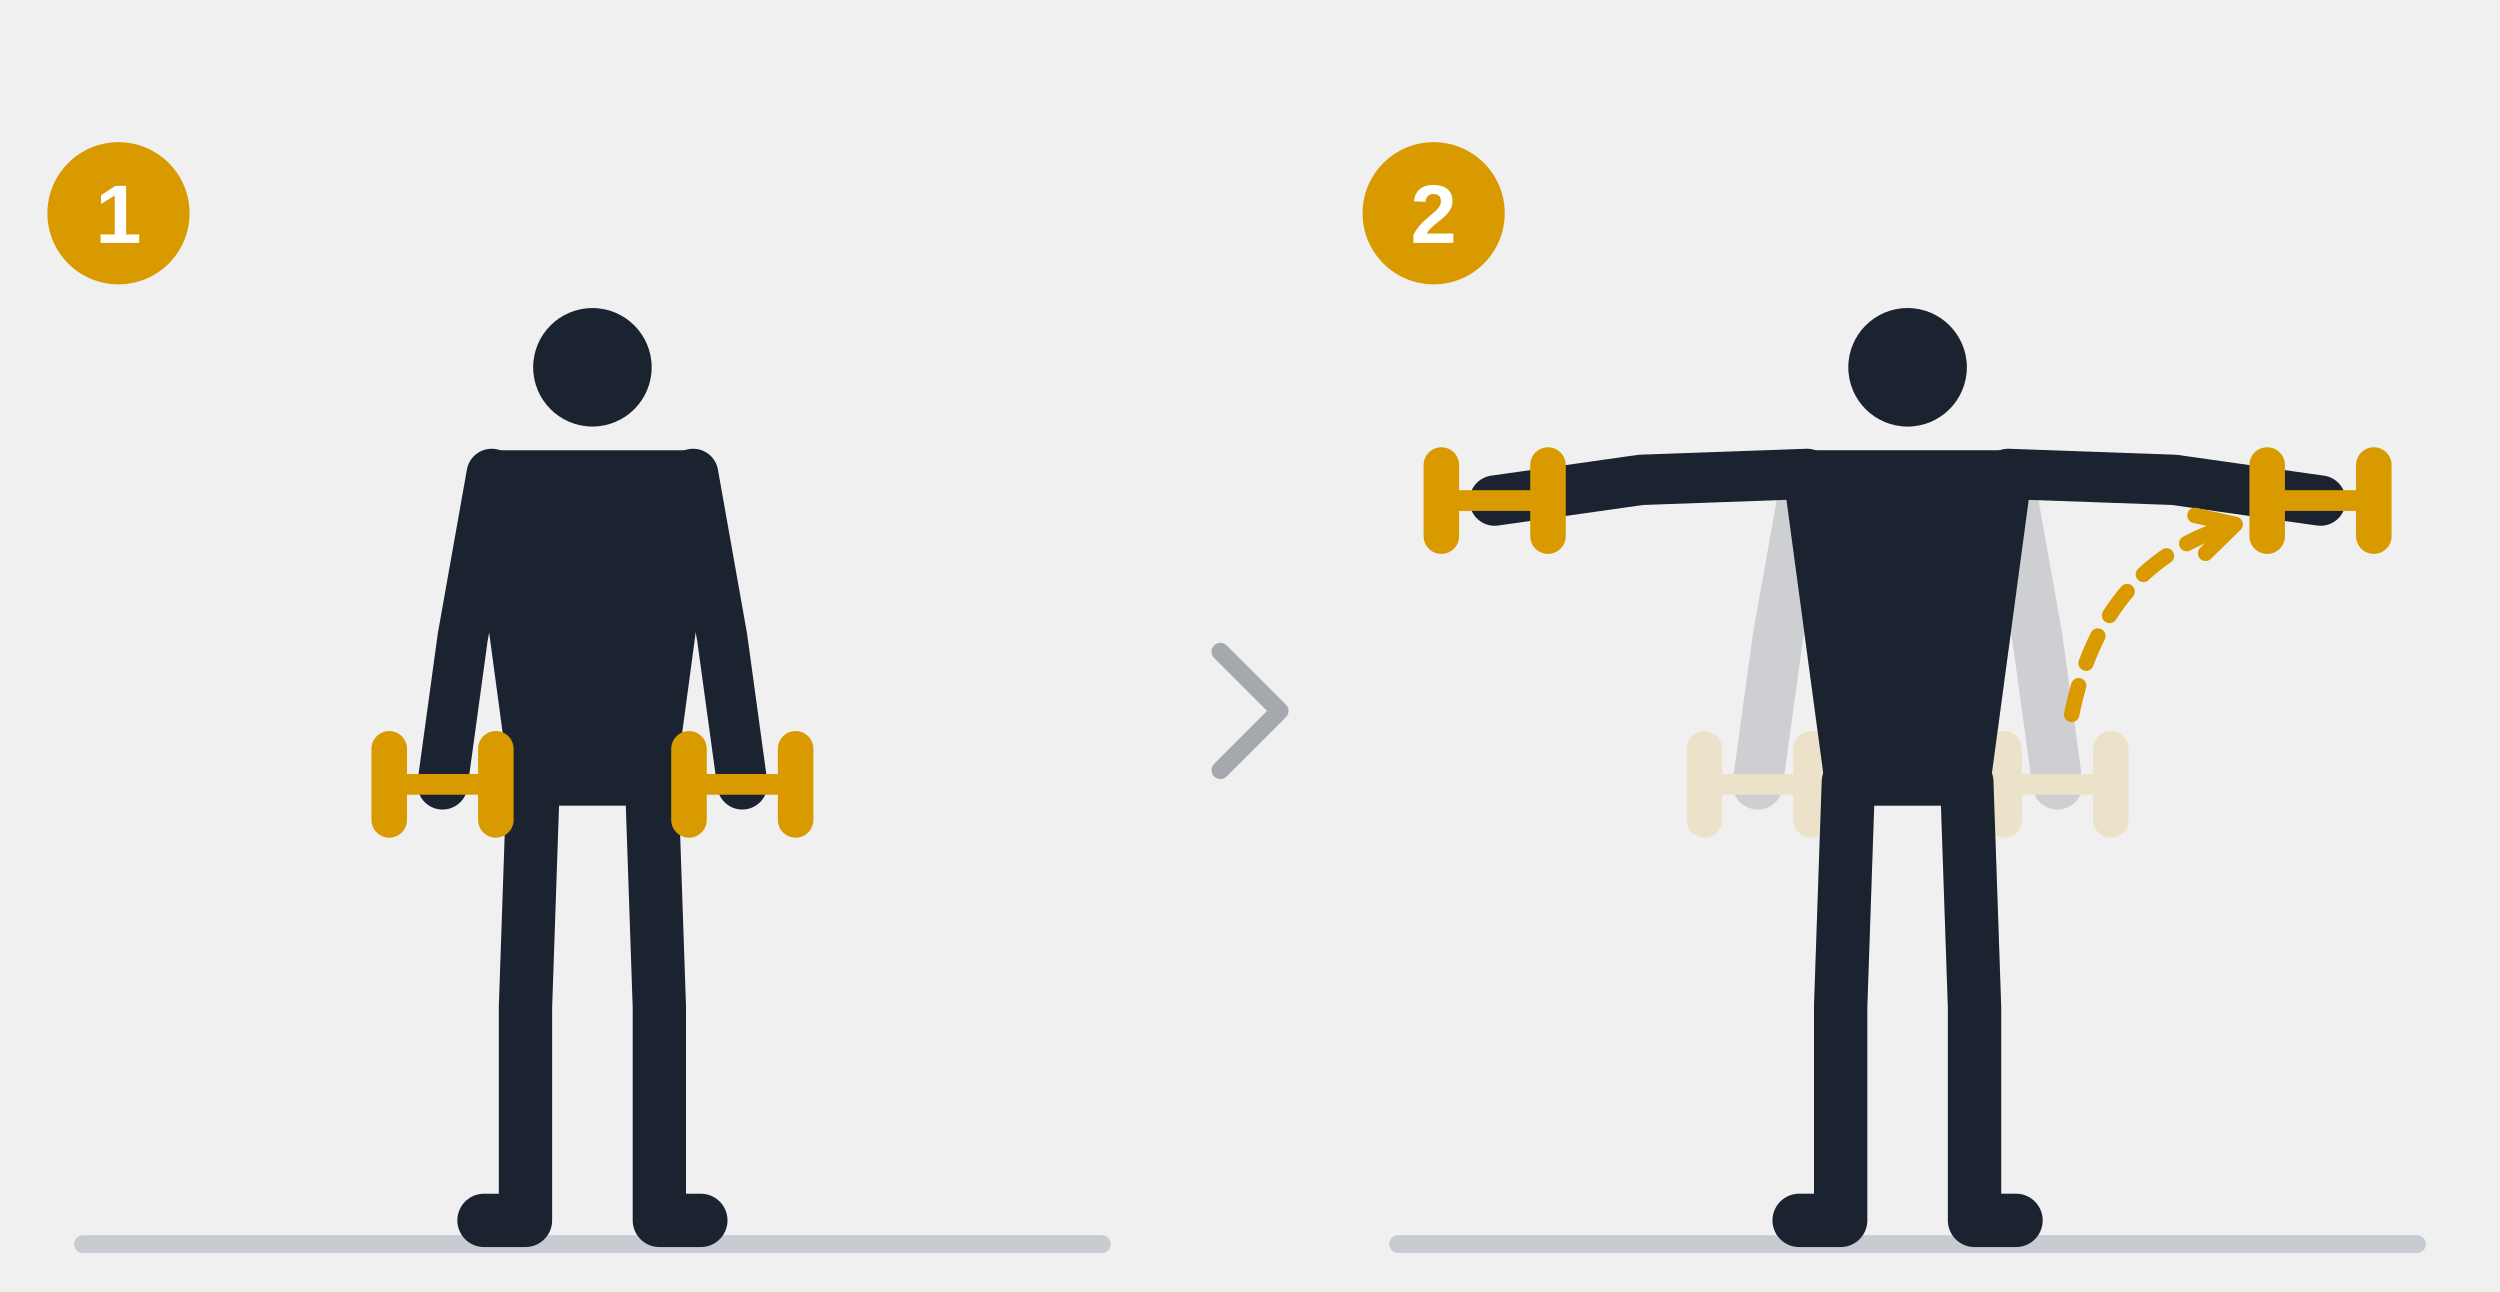
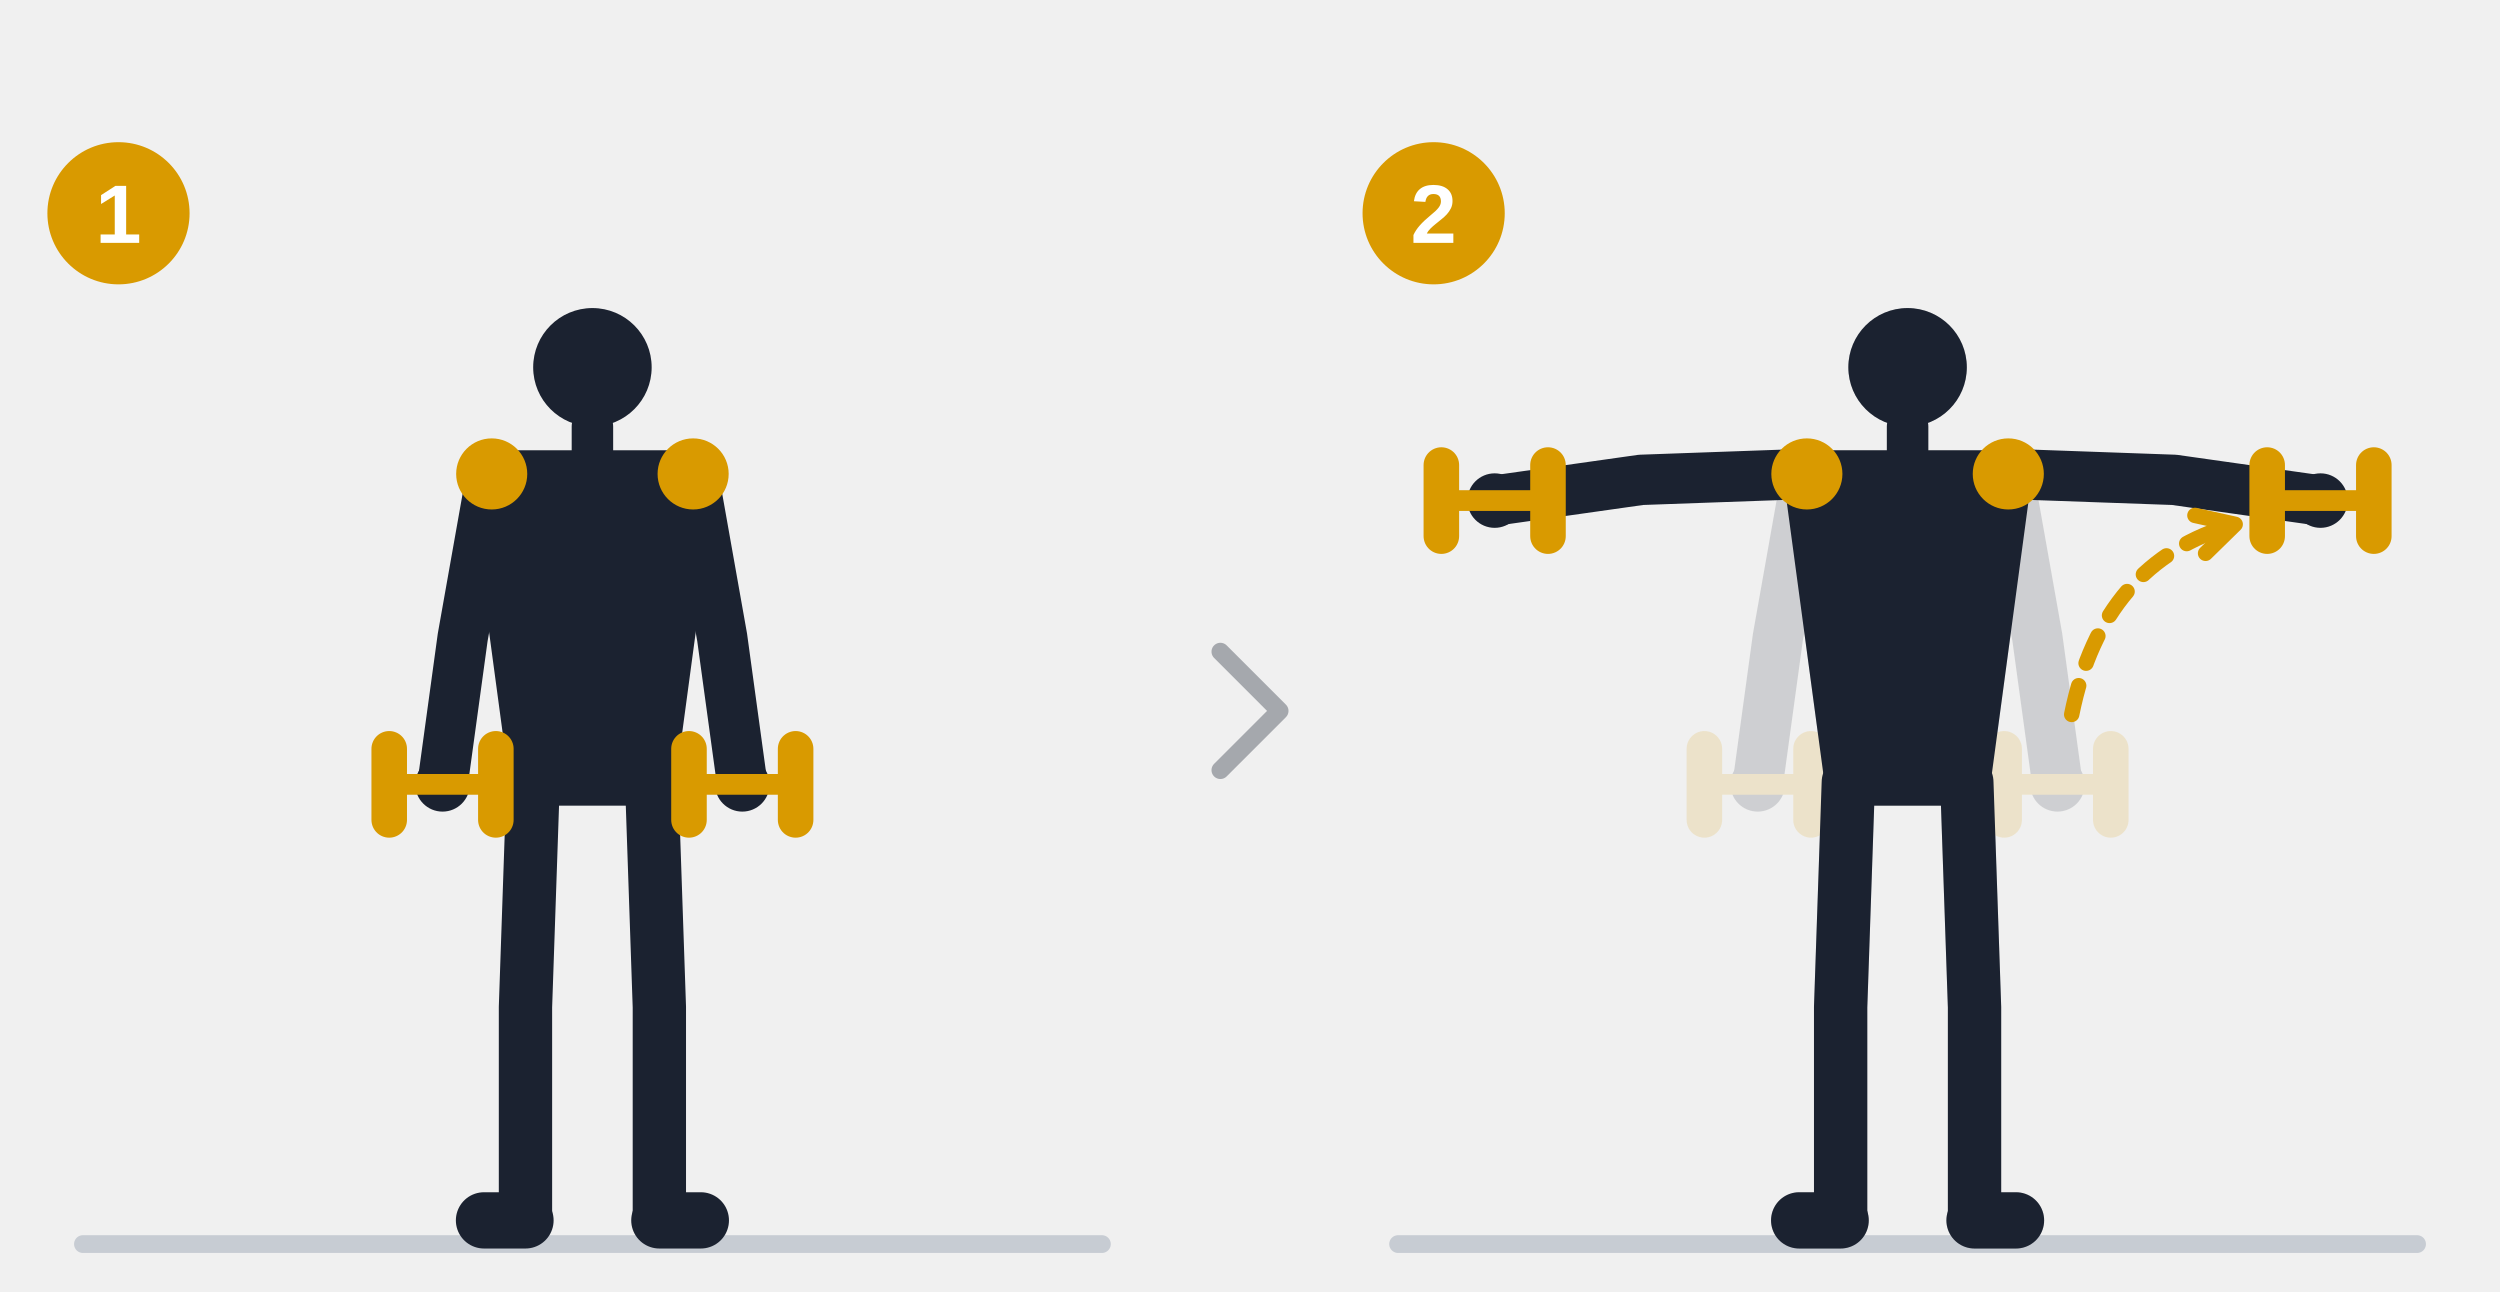
<svg xmlns="http://www.w3.org/2000/svg" viewBox="0 -18 422 218" role="img">
  <g>
    <line x1="14" y1="192" x2="186" y2="192" stroke="#C7CCD3" stroke-width="3" stroke-linecap="round" />
-     <polyline points="90.0,114.0 88.7,152.0 88.7,188.0 81.7,188.0" fill="none" stroke="#1B2230" stroke-width="9" stroke-linecap="round" stroke-linejoin="round" />
-     <polyline points="110.0,114.0 111.3,152.0 111.3,188.0 118.3,188.0" fill="none" stroke="#1B2230" stroke-width="9" stroke-linecap="round" stroke-linejoin="round" />
+     <polyline points="90.0,114.0 88.7,152.0 88.7,188.0" fill="none" stroke="#1B2230" stroke-width="9" stroke-linecap="round" stroke-linejoin="round" />
+     <line x1="88.7" y1="188.0" x2="81.7" y2="188.0" stroke="#1B2230" stroke-width="9.5" stroke-linecap="round" />
+     <polyline points="110.0,114.0 111.3,152.0 111.3,188.0" fill="none" stroke="#1B2230" stroke-width="9" stroke-linecap="round" stroke-linejoin="round" />
+     <line x1="111.3" y1="188.0" x2="118.3" y2="188.0" stroke="#1B2230" stroke-width="9.5" stroke-linecap="round" />
    <path d="M90.0,114.0 L110.0,114.0 L117.0,62.0 L83.0,62.0 Z" fill="#1B2230" stroke="#1B2230" stroke-width="8" stroke-linejoin="round" />
+     <line x1="100.0" y1="61.0" x2="100.0" y2="54.0" stroke="#1B2230" stroke-width="7" stroke-linecap="round" />
    <circle cx="100.0" cy="44.0" r="10" fill="#1B2230" />
    <polyline points="83.0,62.0 78.1,89.6 74.7,114.4" fill="none" stroke="#1B2230" stroke-width="8.5" stroke-linecap="round" stroke-linejoin="round" />
+     <circle cx="74.7" cy="114.4" r="4.6" fill="#1B2230" />
+     <circle cx="83.0" cy="62.0" r="6" fill="#D99A00" />
    <polyline points="117.0,62.0 121.9,89.6 125.3,114.4" fill="none" stroke="#1B2230" stroke-width="8.5" stroke-linecap="round" stroke-linejoin="round" />
+     <circle cx="125.3" cy="114.4" r="4.6" fill="#1B2230" />
+     <circle cx="117.0" cy="62.0" r="6" fill="#D99A00" />
    <line x1="65.7" y1="114.4" x2="83.7" y2="114.4" stroke="#D99A00" stroke-width="3.5" stroke-linecap="round" />
    <line x1="65.7" y1="108.4" x2="65.7" y2="120.4" stroke="#D99A00" stroke-width="6" stroke-linecap="round" />
    <line x1="83.7" y1="108.4" x2="83.7" y2="120.4" stroke="#D99A00" stroke-width="6" stroke-linecap="round" />
    <line x1="116.3" y1="114.4" x2="134.3" y2="114.4" stroke="#D99A00" stroke-width="3.5" stroke-linecap="round" />
    <line x1="116.3" y1="108.4" x2="116.3" y2="120.4" stroke="#D99A00" stroke-width="6" stroke-linecap="round" />
    <line x1="134.3" y1="108.4" x2="134.3" y2="120.4" stroke="#D99A00" stroke-width="6" stroke-linecap="round" />
    <circle cx="20" cy="18" r="12" fill="#D99A00" />
    <text x="20" y="23" text-anchor="middle" font-family="Arial,sans-serif" font-weight="700" font-size="14" fill="#fff">1</text>
  </g>
  <path d="M206,92 L216,102 L206,112" fill="none" stroke="#1B2230" stroke-width="3" stroke-linecap="round" stroke-linejoin="round" opacity=".35" />
  <g transform="translate(222 0)">
    <line x1="14" y1="192" x2="186" y2="192" stroke="#C7CCD3" stroke-width="3" stroke-linecap="round" />
    <g opacity=".16">
-       <polyline points="90.0,114.0 88.7,152.0 88.7,188.0 81.7,188.0" fill="none" stroke="#1B2230" stroke-width="9" stroke-linecap="round" stroke-linejoin="round" />
-       <polyline points="110.0,114.0 111.3,152.0 111.3,188.0 118.3,188.0" fill="none" stroke="#1B2230" stroke-width="9" stroke-linecap="round" stroke-linejoin="round" />
+       <polyline points="90.0,114.0 88.7,152.0 88.7,188.0" fill="none" stroke="#1B2230" stroke-width="9" stroke-linecap="round" stroke-linejoin="round" />
+       <line x1="88.7" y1="188.0" x2="81.7" y2="188.0" stroke="#1B2230" stroke-width="9.5" stroke-linecap="round" />
+       <polyline points="110.0,114.0 111.3,152.0 111.3,188.0" fill="none" stroke="#1B2230" stroke-width="9" stroke-linecap="round" stroke-linejoin="round" />
+       <line x1="111.3" y1="188.0" x2="118.3" y2="188.0" stroke="#1B2230" stroke-width="9.5" stroke-linecap="round" />
      <path d="M90.0,114.0 L110.0,114.0 L117.0,62.0 L83.0,62.0 Z" fill="#1B2230" stroke="#1B2230" stroke-width="8" stroke-linejoin="round" />
+       <line x1="100.0" y1="61.0" x2="100.0" y2="54.0" stroke="#1B2230" stroke-width="7" stroke-linecap="round" />
      <circle cx="100.0" cy="44.0" r="10" fill="#1B2230" />
      <polyline points="83.0,62.0 78.1,89.6 74.7,114.4" fill="none" stroke="#1B2230" stroke-width="8.5" stroke-linecap="round" stroke-linejoin="round" />
+       <circle cx="74.7" cy="114.4" r="4.6" fill="#1B2230" />
      <polyline points="117.0,62.0 121.9,89.6 125.3,114.4" fill="none" stroke="#1B2230" stroke-width="8.5" stroke-linecap="round" stroke-linejoin="round" />
+       <circle cx="125.3" cy="114.4" r="4.6" fill="#1B2230" />
      <line x1="65.7" y1="114.4" x2="83.7" y2="114.4" stroke="#D99A00" stroke-width="3.5" stroke-linecap="round" />
      <line x1="65.7" y1="108.4" x2="65.7" y2="120.4" stroke="#D99A00" stroke-width="6" stroke-linecap="round" />
      <line x1="83.7" y1="108.4" x2="83.7" y2="120.4" stroke="#D99A00" stroke-width="6" stroke-linecap="round" />
      <line x1="116.3" y1="114.4" x2="134.3" y2="114.4" stroke="#D99A00" stroke-width="3.5" stroke-linecap="round" />
      <line x1="116.3" y1="108.4" x2="116.3" y2="120.4" stroke="#D99A00" stroke-width="6" stroke-linecap="round" />
      <line x1="134.3" y1="108.4" x2="134.3" y2="120.4" stroke="#D99A00" stroke-width="6" stroke-linecap="round" />
    </g>
-     <polyline points="90.0,114.0 88.7,152.0 88.7,188.0 81.7,188.0" fill="none" stroke="#1B2230" stroke-width="9" stroke-linecap="round" stroke-linejoin="round" />
-     <polyline points="110.0,114.0 111.3,152.0 111.3,188.0 118.3,188.0" fill="none" stroke="#1B2230" stroke-width="9" stroke-linecap="round" stroke-linejoin="round" />
+     <polyline points="90.0,114.0 88.7,152.0 88.7,188.0" fill="none" stroke="#1B2230" stroke-width="9" stroke-linecap="round" stroke-linejoin="round" />
+     <line x1="88.7" y1="188.0" x2="81.7" y2="188.0" stroke="#1B2230" stroke-width="9.5" stroke-linecap="round" />
+     <polyline points="110.0,114.0 111.3,152.0 111.3,188.0" fill="none" stroke="#1B2230" stroke-width="9" stroke-linecap="round" stroke-linejoin="round" />
+     <line x1="111.3" y1="188.0" x2="118.3" y2="188.0" stroke="#1B2230" stroke-width="9.5" stroke-linecap="round" />
    <path d="M90.0,114.0 L110.0,114.0 L117.0,62.0 L83.0,62.0 Z" fill="#1B2230" stroke="#1B2230" stroke-width="8" stroke-linejoin="round" />
+     <line x1="100.0" y1="61.0" x2="100.0" y2="54.0" stroke="#1B2230" stroke-width="7" stroke-linecap="round" />
    <circle cx="100.0" cy="44.0" r="10" fill="#1B2230" />
    <polyline points="83.0,62.0 55.0,63.0 30.3,66.5" fill="none" stroke="#1B2230" stroke-width="8.5" stroke-linecap="round" stroke-linejoin="round" />
+     <circle cx="30.3" cy="66.5" r="4.6" fill="#1B2230" />
+     <circle cx="83.0" cy="62.0" r="6" fill="#D99A00" />
    <polyline points="117.0,62.0 145.0,63.0 169.7,66.5" fill="none" stroke="#1B2230" stroke-width="8.5" stroke-linecap="round" stroke-linejoin="round" />
+     <circle cx="169.7" cy="66.5" r="4.6" fill="#1B2230" />
+     <circle cx="117.0" cy="62.0" r="6" fill="#D99A00" />
    <line x1="21.3" y1="66.5" x2="39.3" y2="66.5" stroke="#D99A00" stroke-width="3.5" stroke-linecap="round" />
    <line x1="21.3" y1="60.5" x2="21.3" y2="72.5" stroke="#D99A00" stroke-width="6" stroke-linecap="round" />
    <line x1="39.3" y1="60.5" x2="39.3" y2="72.5" stroke="#D99A00" stroke-width="6" stroke-linecap="round" />
    <line x1="160.7" y1="66.5" x2="178.7" y2="66.5" stroke="#D99A00" stroke-width="3.5" stroke-linecap="round" />
    <line x1="160.7" y1="60.5" x2="160.7" y2="72.5" stroke="#D99A00" stroke-width="6" stroke-linecap="round" />
    <line x1="178.7" y1="60.5" x2="178.7" y2="72.5" stroke="#D99A00" stroke-width="6" stroke-linecap="round" />
    <path d="M127.7,102.6 Q132.9,76.8 155.3,70.5" fill="none" stroke="#D99A00" stroke-width="2.6" stroke-dasharray="5 4" stroke-linecap="round" />
    <path d="M150.3,75.4 L155.3,70.5 L148.5,69.0" fill="none" stroke="#D99A00" stroke-width="2.6" stroke-linecap="round" stroke-linejoin="round" />
    <circle cx="20" cy="18" r="12" fill="#D99A00" />
    <text x="20" y="23" text-anchor="middle" font-family="Arial,sans-serif" font-weight="700" font-size="14" fill="#fff">2</text>
  </g>
</svg>
